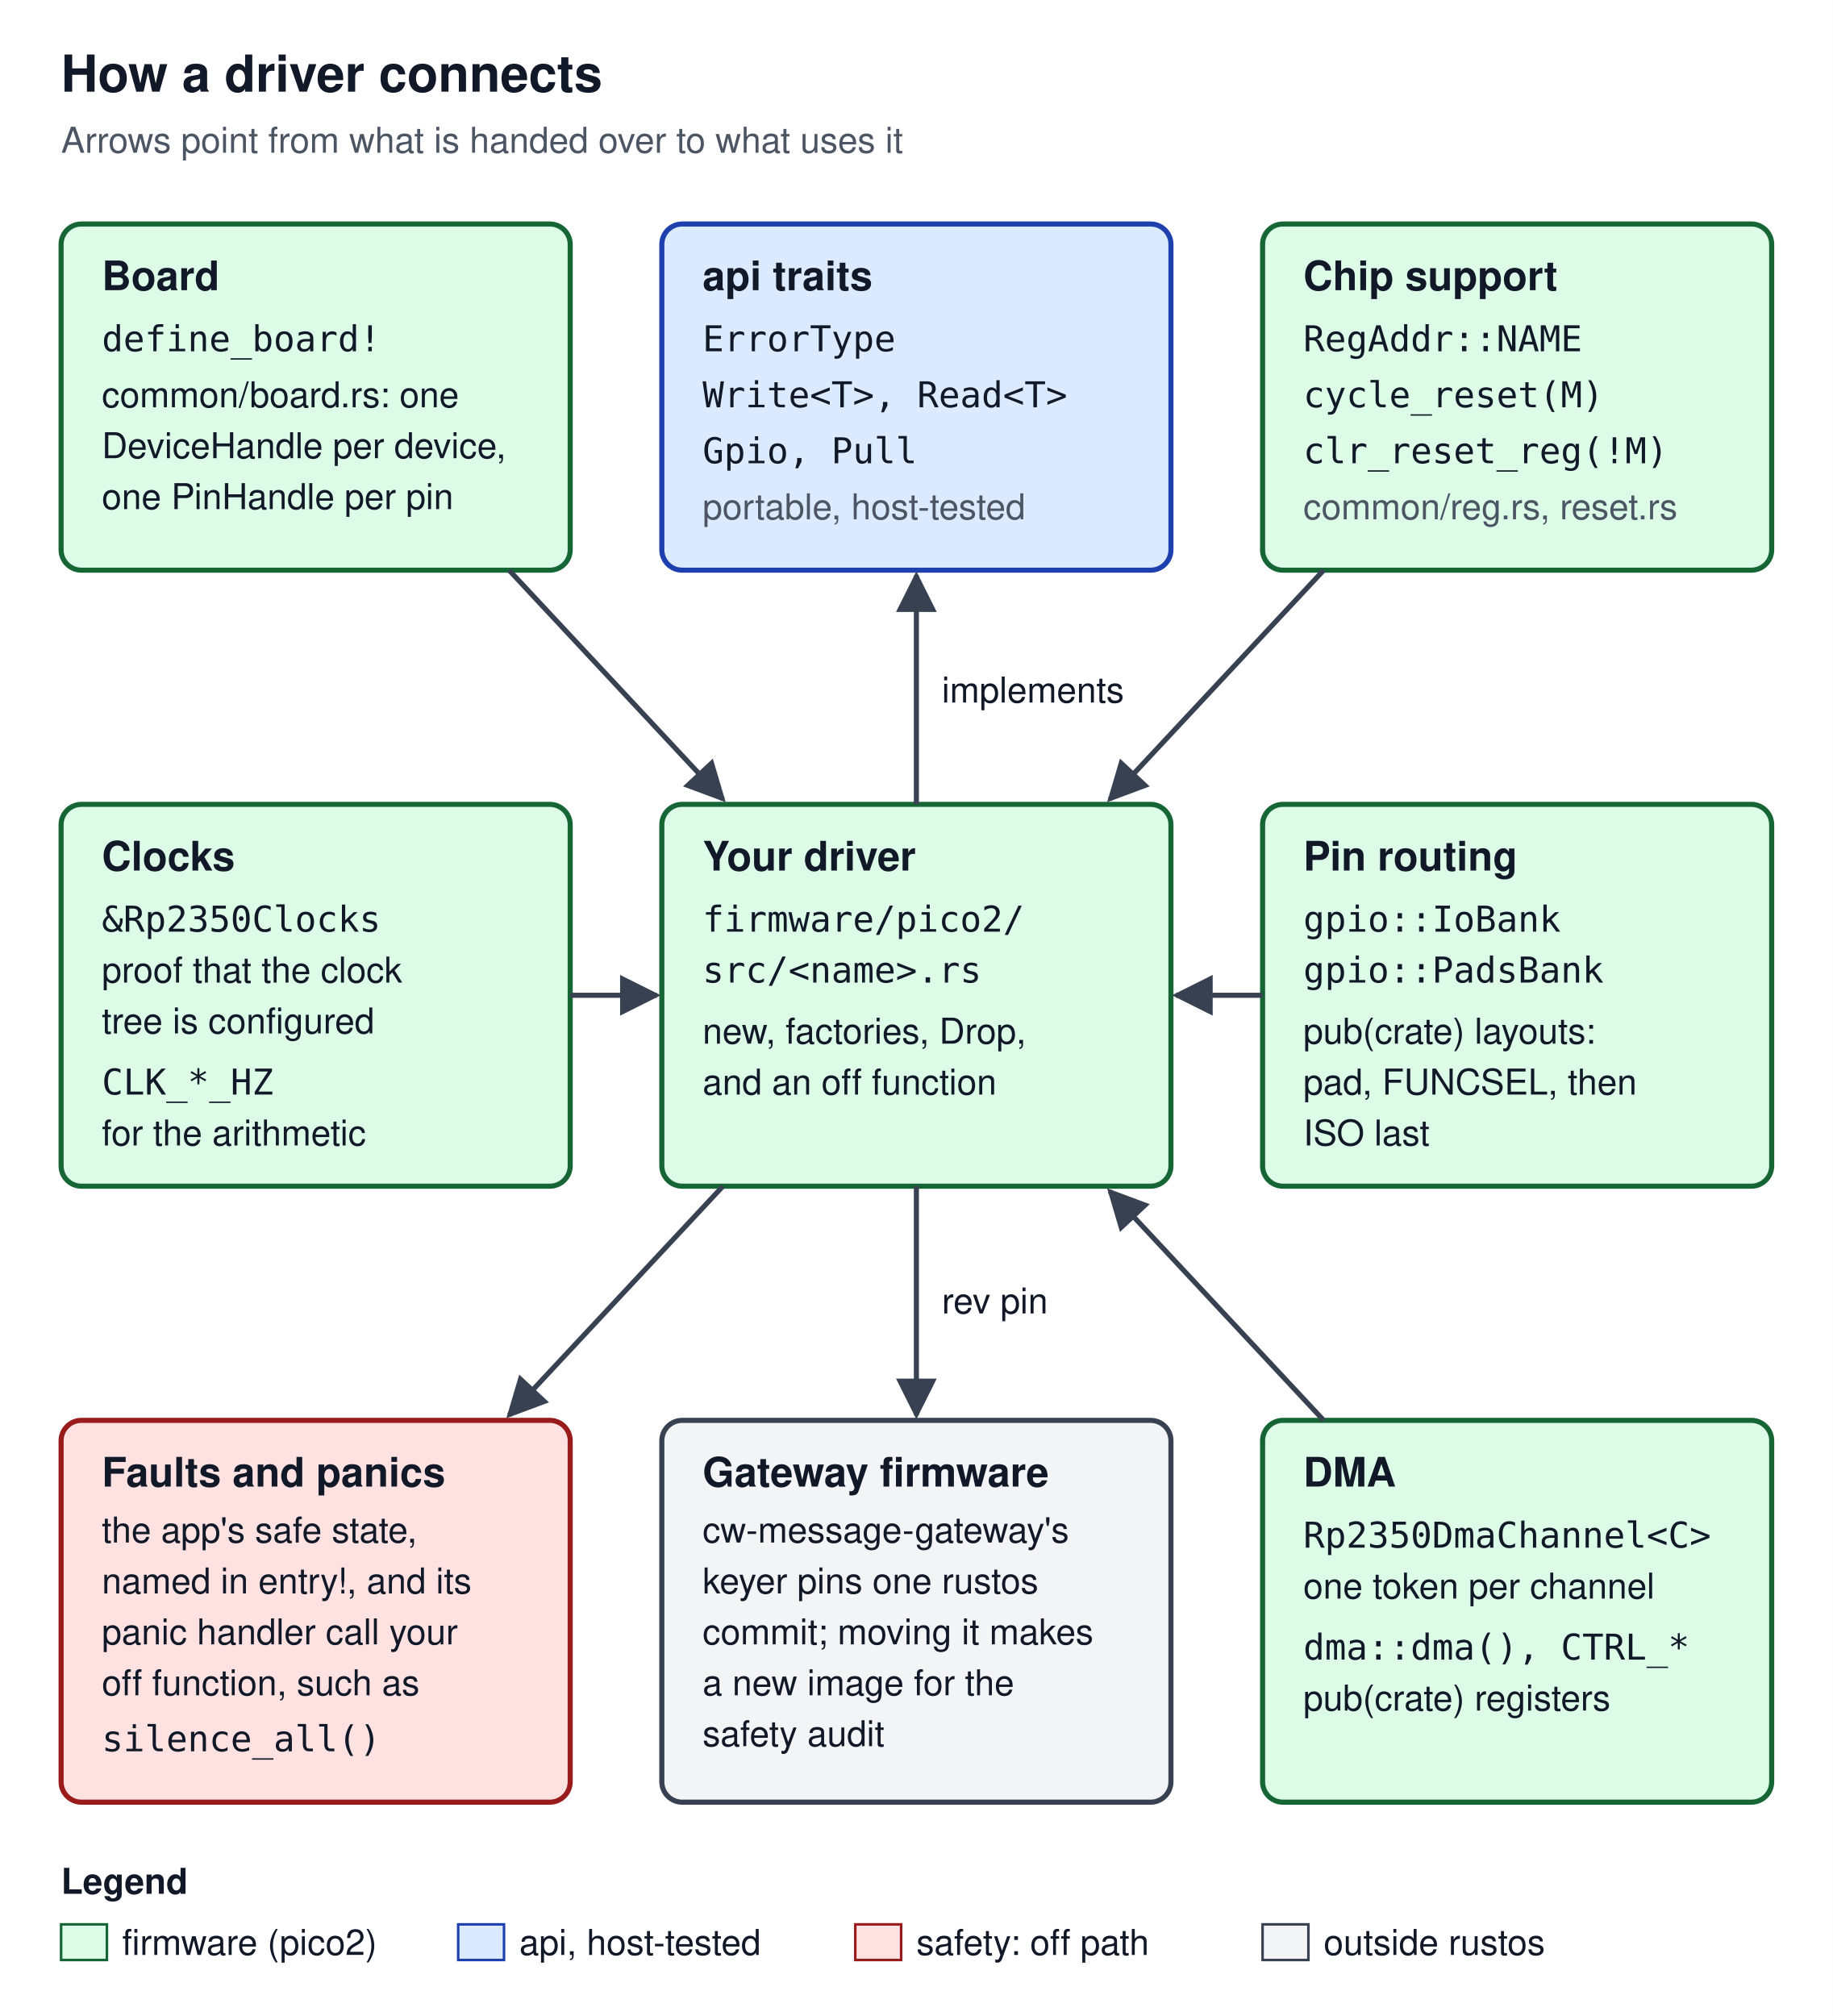
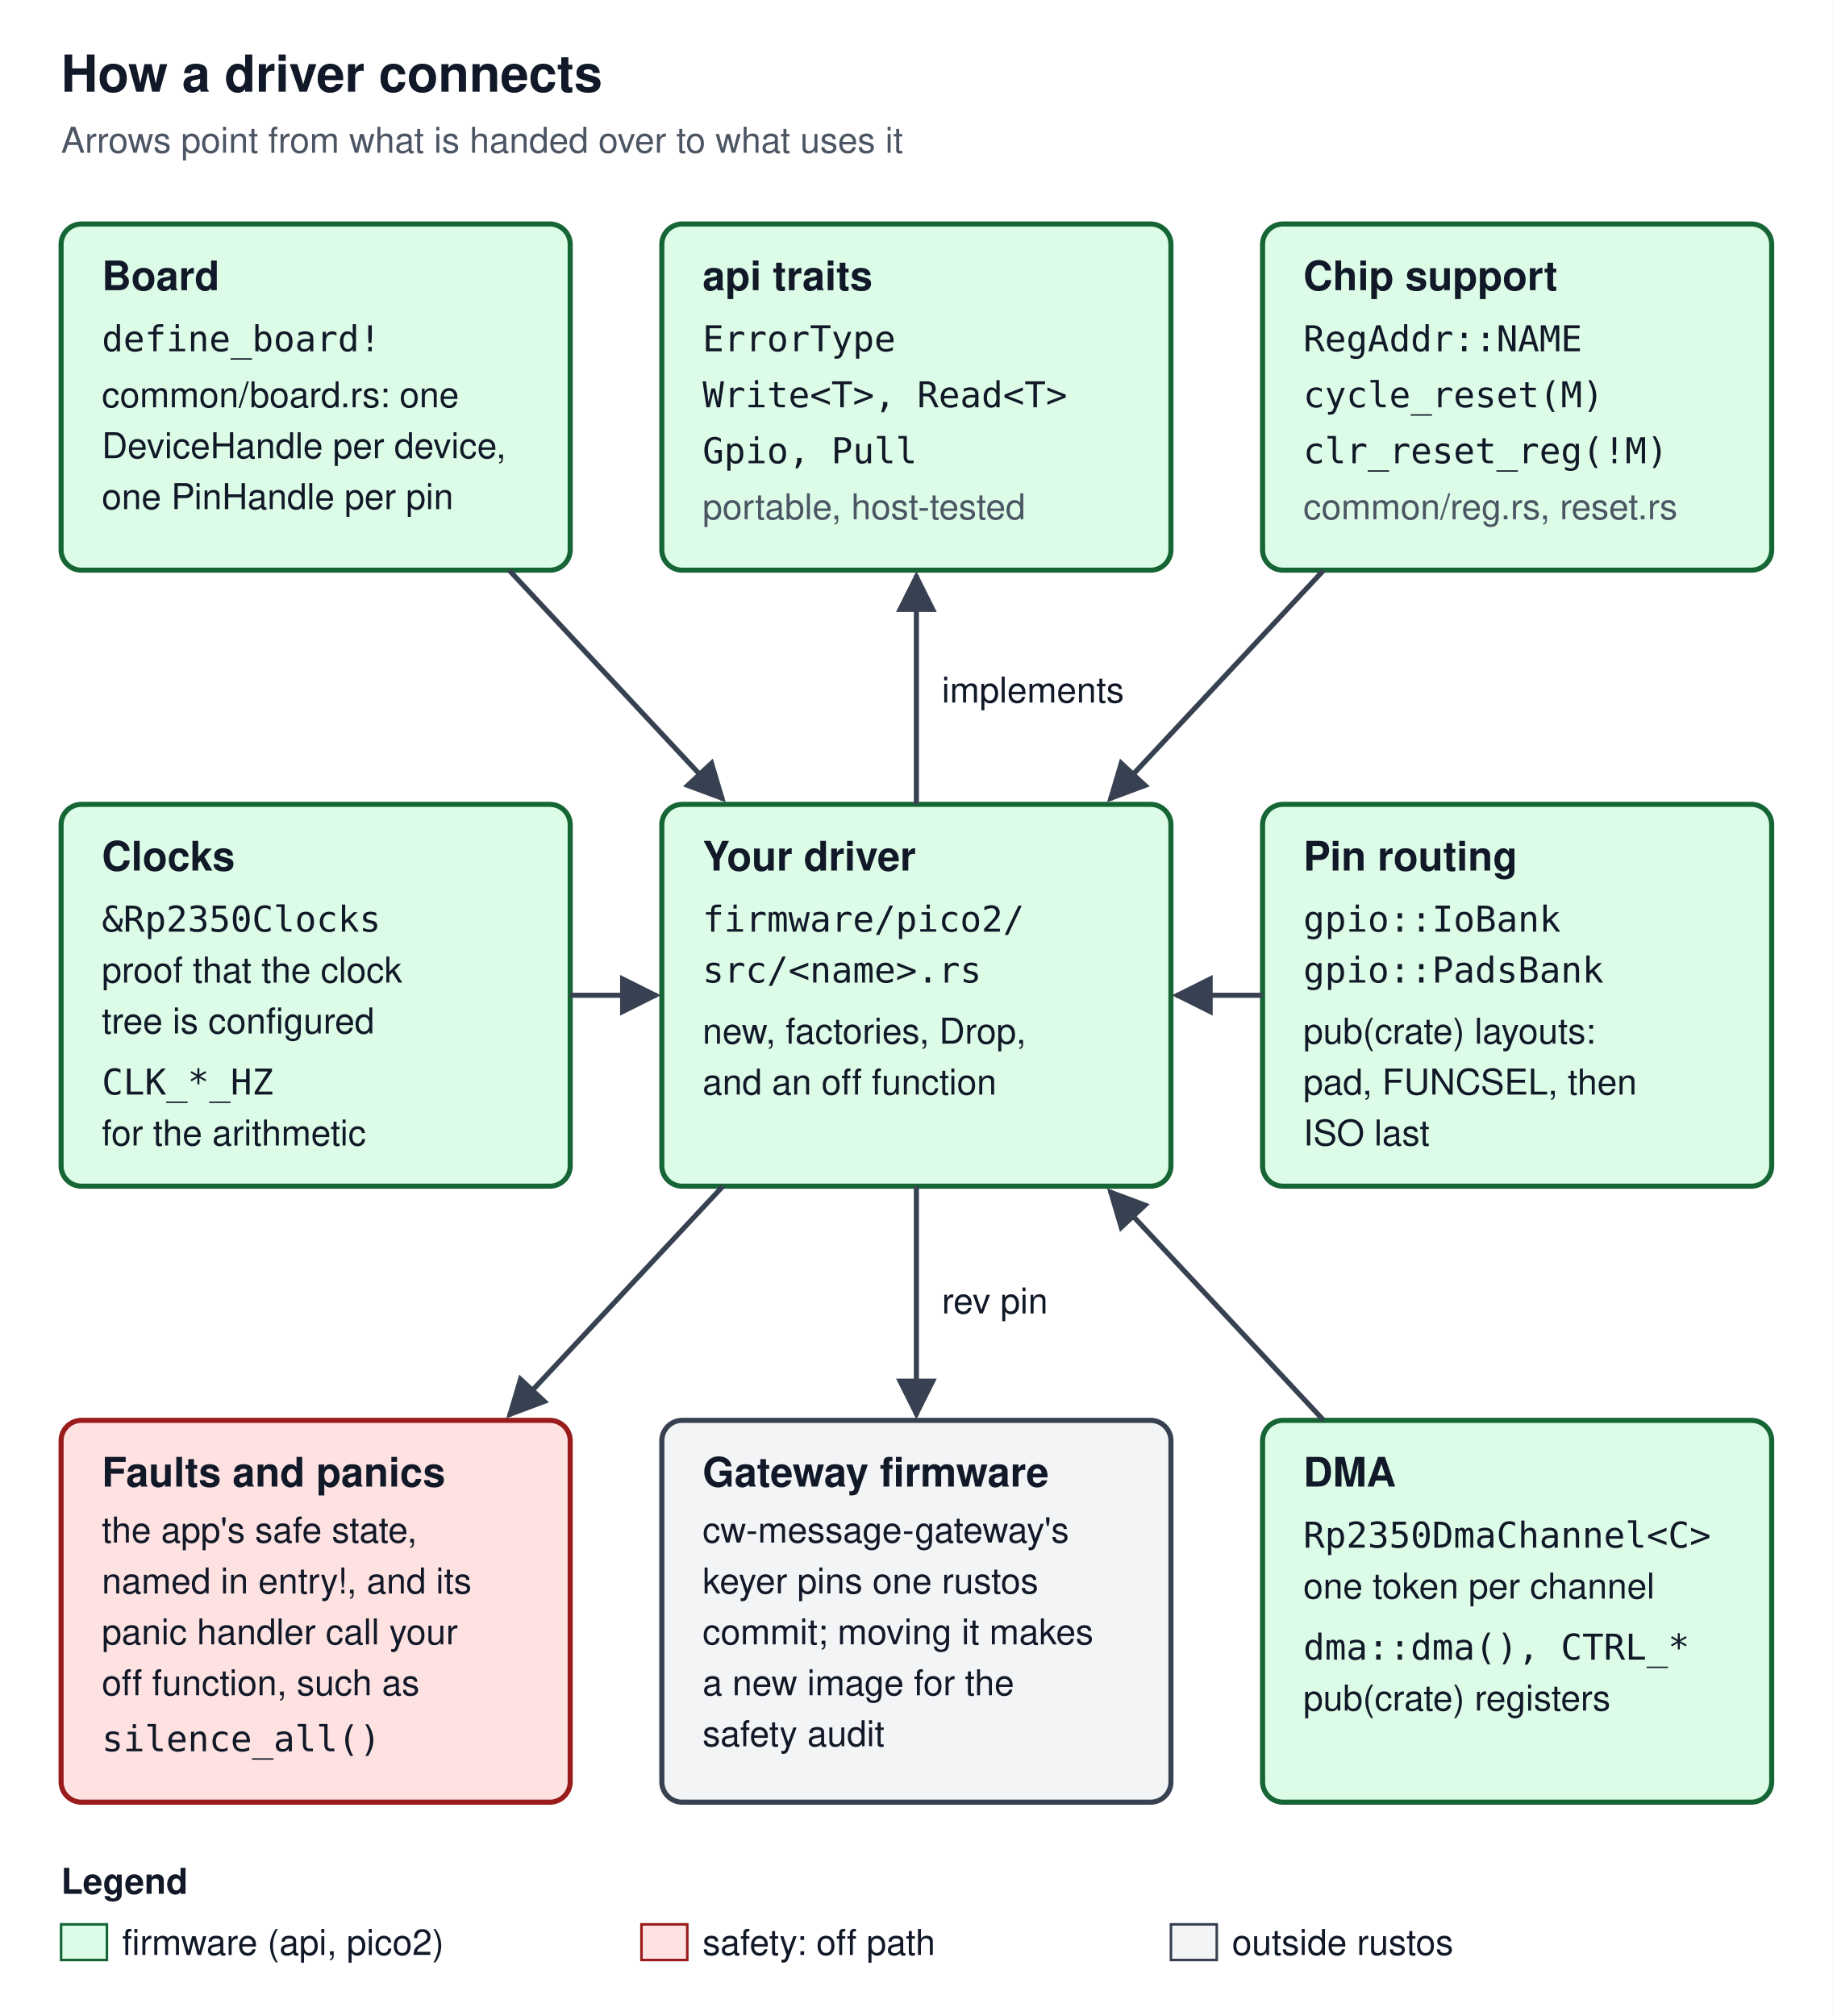
<svg xmlns="http://www.w3.org/2000/svg" viewBox="0 0 720 792" width="720" height="792" font-family="Helvetica, Arial, 'Liberation Sans', sans-serif" font-size="16" fill="#111827">
  <defs>
    <marker id="c07-arrow" viewBox="0 0 10 10" refX="9" refY="5" markerWidth="8" markerHeight="8" orient="auto-start-reverse">
      <path d="M0,0 L10,5 L0,10 z" fill="#374151" />
    </marker>
  </defs>
  <rect x="0" y="0" width="720" height="792" fill="#ffffff" />
  <text x="24" y="36" font-size="20" font-weight="bold">How a driver connects</text>
  <text x="24" y="60" font-size="14" fill="#4b5563">Arrows point from what is handed over to what uses it</text>
  <rect x="24" y="88" width="200" height="136" rx="8" fill="#dcfce7" stroke="#166534" stroke-width="2" />
  <text x="40" y="114" font-weight="bold">Board</text>
  <text x="40" y="138" font-size="14" font-family="Menlo, Consolas, 'DejaVu Sans Mono', monospace">define_board!</text>
  <text x="40" y="160" font-size="14">common/board.rs: one</text>
  <text x="40" y="180" font-size="14">DeviceHandle per device,</text>
  <text x="40" y="200" font-size="14">one PinHandle per pin</text>
-   <rect x="260" y="88" width="200" height="136" rx="8" fill="#dbeafe" stroke="#1e40af" stroke-width="2" />
+   <rect x="260" y="88" width="200" height="136" rx="8" fill="#dcfce7" stroke="#166534" stroke-width="2" />
  <text x="276" y="114" font-weight="bold">api traits</text>
  <text x="276" y="138" font-size="14" font-family="Menlo, Consolas, 'DejaVu Sans Mono', monospace">ErrorType</text>
  <text x="276" y="160" font-size="14" font-family="Menlo, Consolas, 'DejaVu Sans Mono', monospace">Write&lt;T&gt;, Read&lt;T&gt;</text>
  <text x="276" y="182" font-size="14" font-family="Menlo, Consolas, 'DejaVu Sans Mono', monospace">Gpio, Pull</text>
  <text x="276" y="204" font-size="14" fill="#4b5563">portable, host-tested</text>
  <rect x="496" y="88" width="200" height="136" rx="8" fill="#dcfce7" stroke="#166534" stroke-width="2" />
  <text x="512" y="114" font-weight="bold">Chip support</text>
  <text x="512" y="138" font-size="14" font-family="Menlo, Consolas, 'DejaVu Sans Mono', monospace">RegAddr::NAME</text>
  <text x="512" y="160" font-size="14" font-family="Menlo, Consolas, 'DejaVu Sans Mono', monospace">cycle_reset(M)</text>
  <text x="512" y="182" font-size="14" font-family="Menlo, Consolas, 'DejaVu Sans Mono', monospace">clr_reset_reg(!M)</text>
  <text x="512" y="204" font-size="14" fill="#4b5563">common/reg.rs, reset.rs</text>
  <rect x="24" y="316" width="200" height="150" rx="8" fill="#dcfce7" stroke="#166534" stroke-width="2" />
  <text x="40" y="342" font-weight="bold">Clocks</text>
  <text x="40" y="366" font-size="14" font-family="Menlo, Consolas, 'DejaVu Sans Mono', monospace">&amp;Rp2350Clocks</text>
  <text x="40" y="386" font-size="14">proof that the clock</text>
  <text x="40" y="406" font-size="14">tree is configured</text>
  <text x="40" y="430" font-size="14" font-family="Menlo, Consolas, 'DejaVu Sans Mono', monospace">CLK_*_HZ</text>
  <text x="40" y="450" font-size="14">for the arithmetic</text>
  <rect x="260" y="316" width="200" height="150" rx="8" fill="#dcfce7" stroke="#166534" stroke-width="2" />
  <text x="276" y="342" font-weight="bold">Your driver</text>
  <text x="276" y="366" font-size="14" font-family="Menlo, Consolas, 'DejaVu Sans Mono', monospace">firmware/pico2/</text>
  <text x="276" y="386" font-size="14" font-family="Menlo, Consolas, 'DejaVu Sans Mono', monospace">src/&lt;name&gt;.rs</text>
  <text x="276" y="410" font-size="14">new, factories, Drop,</text>
  <text x="276" y="430" font-size="14">and an off function</text>
  <rect x="496" y="316" width="200" height="150" rx="8" fill="#dcfce7" stroke="#166534" stroke-width="2" />
  <text x="512" y="342" font-weight="bold">Pin routing</text>
  <text x="512" y="366" font-size="14" font-family="Menlo, Consolas, 'DejaVu Sans Mono', monospace">gpio::IoBank</text>
  <text x="512" y="386" font-size="14" font-family="Menlo, Consolas, 'DejaVu Sans Mono', monospace">gpio::PadsBank</text>
  <text x="512" y="410" font-size="14">pub(crate) layouts:</text>
  <text x="512" y="430" font-size="14">pad, FUNCSEL, then</text>
  <text x="512" y="450" font-size="14">ISO last</text>
  <rect x="24" y="558" width="200" height="150" rx="8" fill="#fee2e2" stroke="#991b1b" stroke-width="2" />
  <text x="40" y="584" font-weight="bold">Faults and panics</text>
  <text x="40" y="606" font-size="14">the app's safe state,</text>
  <text x="40" y="626" font-size="14">named in entry!, and its</text>
  <text x="40" y="646" font-size="14">panic handler call your</text>
  <text x="40" y="666" font-size="14">off function, such as</text>
  <text x="40" y="688" font-size="14" font-family="Menlo, Consolas, 'DejaVu Sans Mono', monospace">silence_all()</text>
  <rect x="260" y="558" width="200" height="150" rx="8" fill="#f3f4f6" stroke="#374151" stroke-width="2" />
  <text x="276" y="584" font-weight="bold">Gateway firmware</text>
  <text x="276" y="606" font-size="14">cw-message-gateway's</text>
  <text x="276" y="626" font-size="14">keyer pins one rustos</text>
  <text x="276" y="646" font-size="14">commit; moving it makes</text>
  <text x="276" y="666" font-size="14">a new image for the</text>
  <text x="276" y="686" font-size="14">safety audit</text>
  <rect x="496" y="558" width="200" height="150" rx="8" fill="#dcfce7" stroke="#166534" stroke-width="2" />
  <text x="512" y="584" font-weight="bold">DMA</text>
  <text x="512" y="608" font-size="14" font-family="Menlo, Consolas, 'DejaVu Sans Mono', monospace">Rp2350DmaChannel&lt;C&gt;</text>
  <text x="512" y="628" font-size="14">one token per channel</text>
  <text x="512" y="652" font-size="14" font-family="Menlo, Consolas, 'DejaVu Sans Mono', monospace">dma::dma(), CTRL_*</text>
  <text x="512" y="672" font-size="14">pub(crate) registers</text>
  <line x1="200" y1="224" x2="284" y2="314" stroke="#374151" stroke-width="2" marker-end="url(#c07-arrow)" />
  <line x1="360" y1="316" x2="360" y2="226" stroke="#374151" stroke-width="2" marker-end="url(#c07-arrow)" />
  <text x="370" y="276" font-size="14">implements</text>
  <line x1="520" y1="224" x2="436" y2="314" stroke="#374151" stroke-width="2" marker-end="url(#c07-arrow)" />
  <line x1="224" y1="391" x2="258" y2="391" stroke="#374151" stroke-width="2" marker-end="url(#c07-arrow)" />
  <line x1="496" y1="391" x2="462" y2="391" stroke="#374151" stroke-width="2" marker-end="url(#c07-arrow)" />
  <line x1="284" y1="466" x2="200" y2="556" stroke="#374151" stroke-width="2" marker-end="url(#c07-arrow)" />
  <line x1="360" y1="466" x2="360" y2="556" stroke="#374151" stroke-width="2" marker-end="url(#c07-arrow)" />
  <text x="370" y="516" font-size="14">rev pin</text>
  <line x1="520" y1="558" x2="436" y2="468" stroke="#374151" stroke-width="2" marker-end="url(#c07-arrow)" />
  <text x="24" y="744" font-size="14" font-weight="bold">Legend</text>
  <rect x="24" y="756" width="18" height="14" fill="#dcfce7" stroke="#166534" />
-   <text x="48" y="768" font-size="14">firmware (pico2)</text>
-   <rect x="180" y="756" width="18" height="14" fill="#dbeafe" stroke="#1e40af" />
-   <text x="204" y="768" font-size="14">api, host-tested</text>
-   <rect x="336" y="756" width="18" height="14" fill="#fee2e2" stroke="#991b1b" />
-   <text x="360" y="768" font-size="14">safety: off path</text>
-   <rect x="496" y="756" width="18" height="14" fill="#f3f4f6" stroke="#374151" />
-   <text x="520" y="768" font-size="14">outside rustos</text>
+   <text x="48" y="768" font-size="14">firmware (api, pico2)</text>
+   <rect x="252" y="756" width="18" height="14" fill="#fee2e2" stroke="#991b1b" />
+   <text x="276" y="768" font-size="14">safety: off path</text>
+   <rect x="460" y="756" width="18" height="14" fill="#f3f4f6" stroke="#374151" />
+   <text x="484" y="768" font-size="14">outside rustos</text>
</svg>
